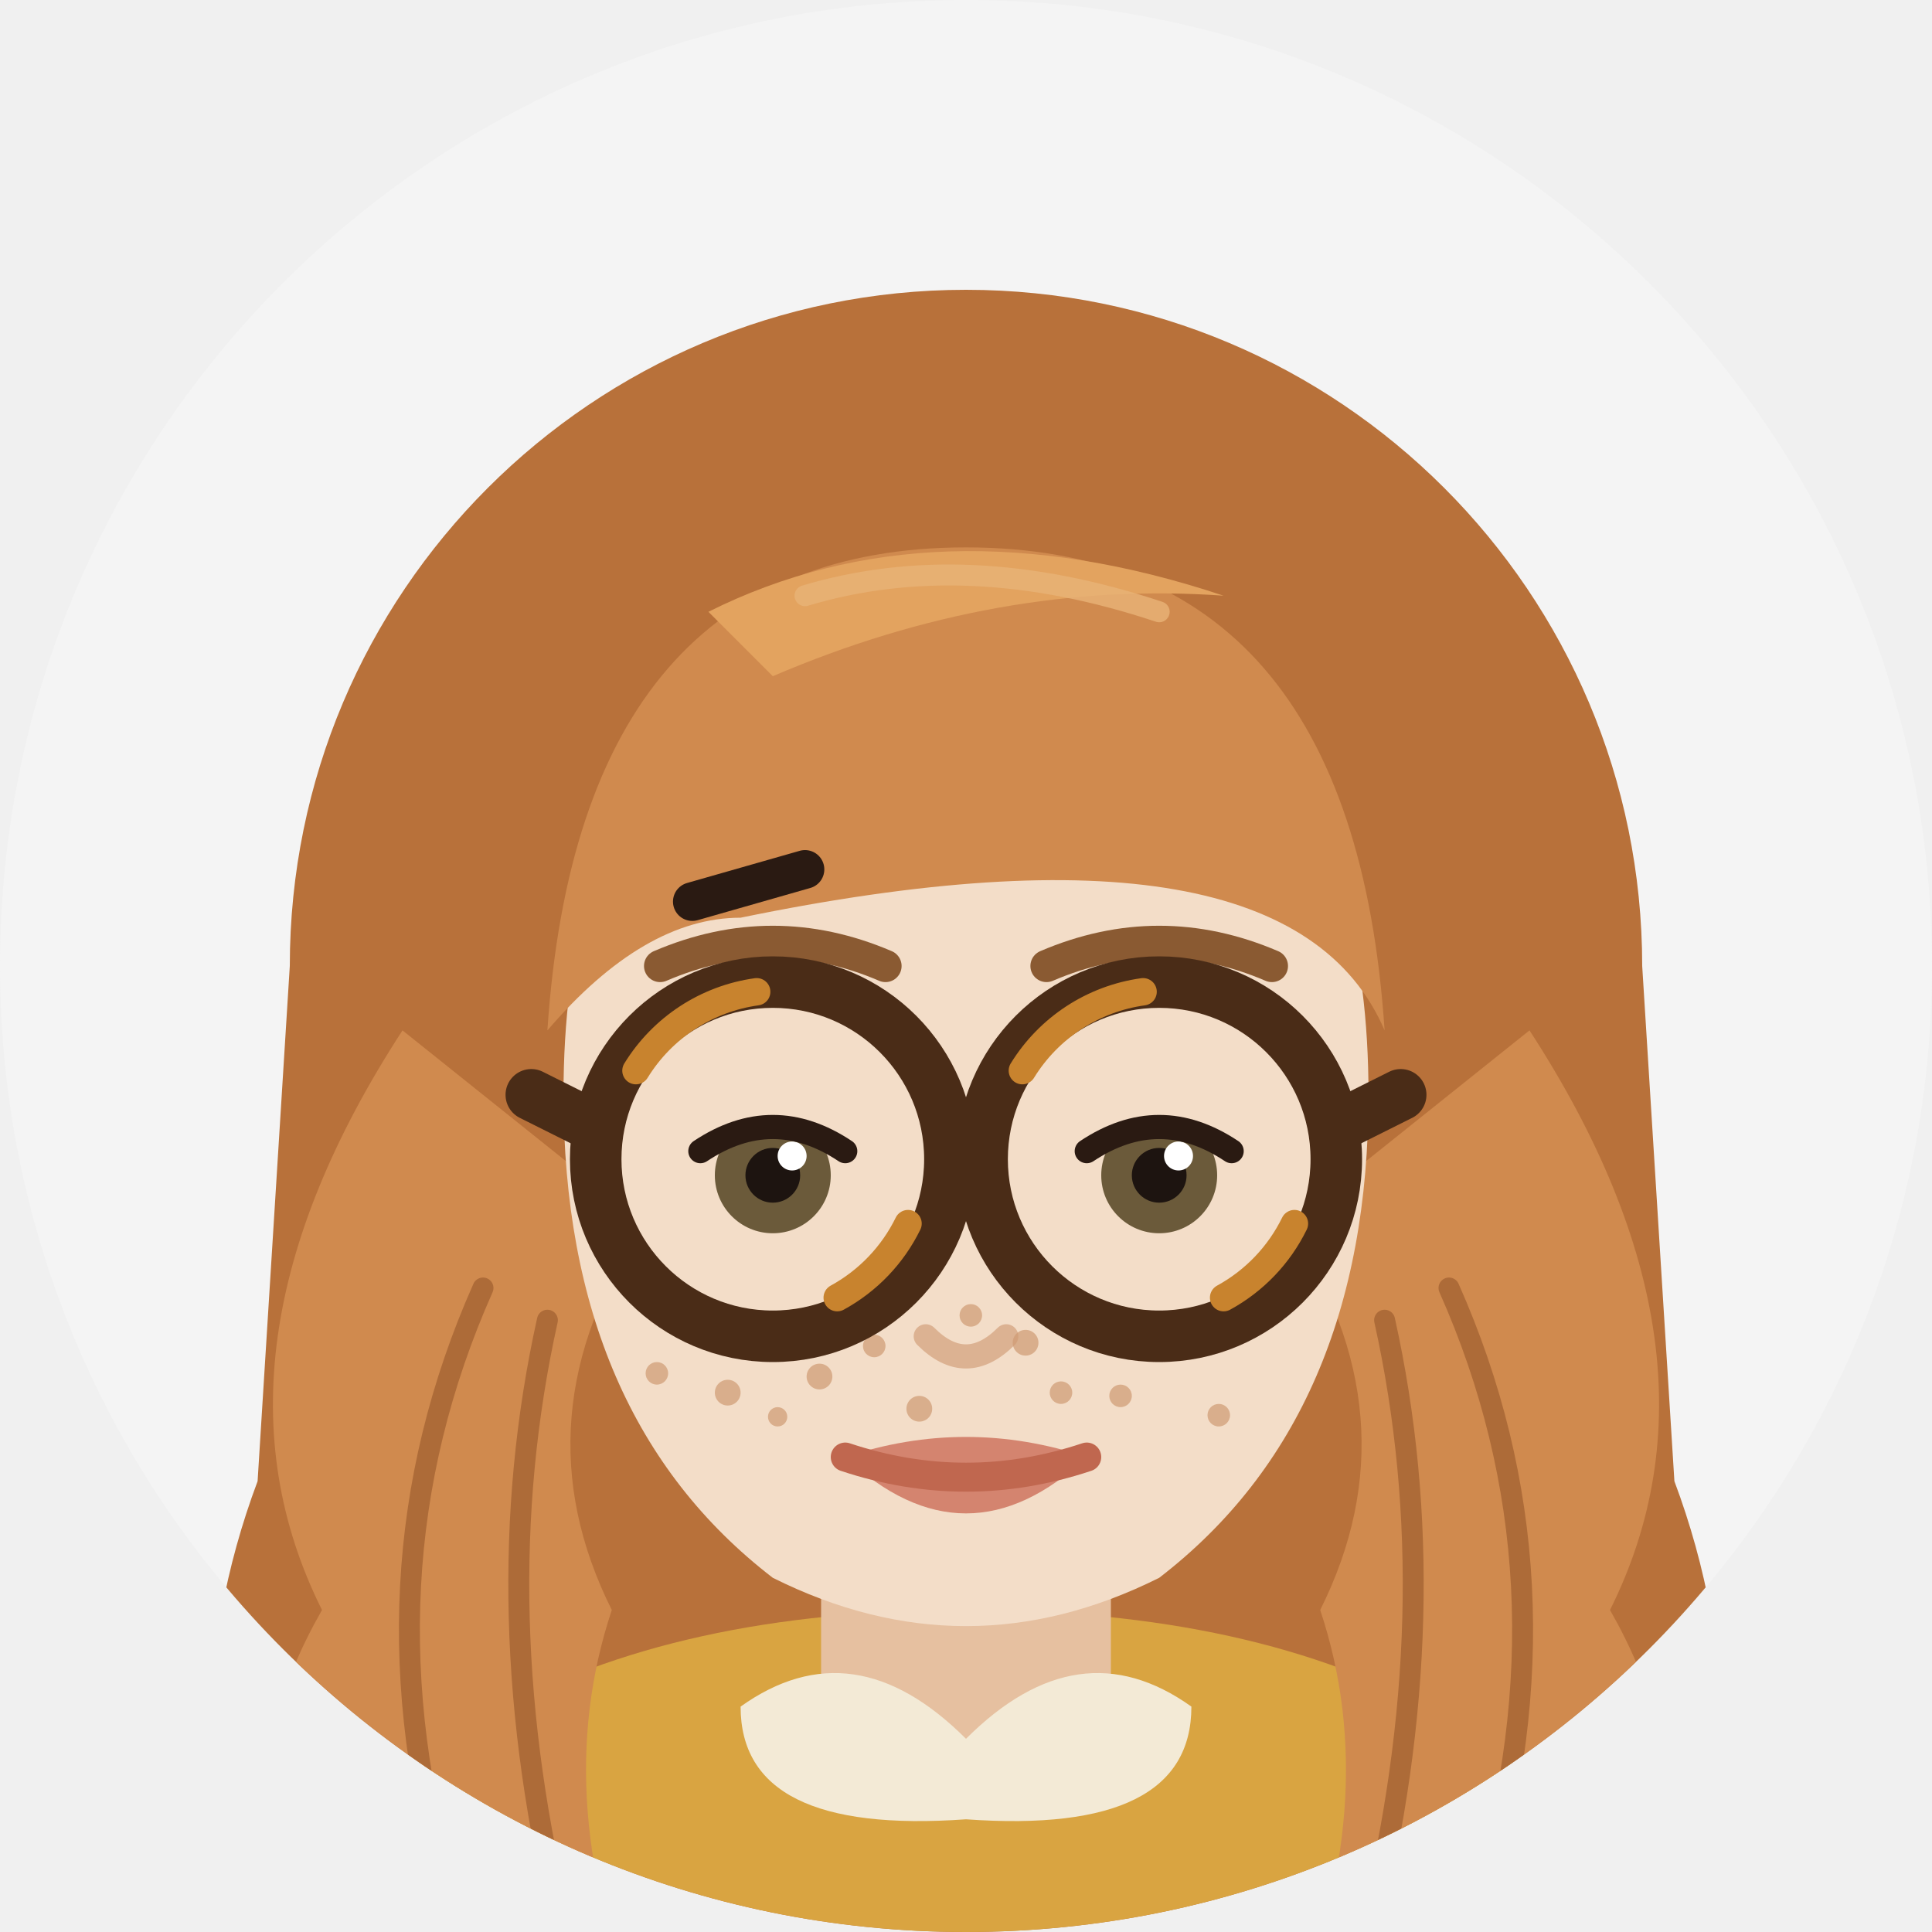
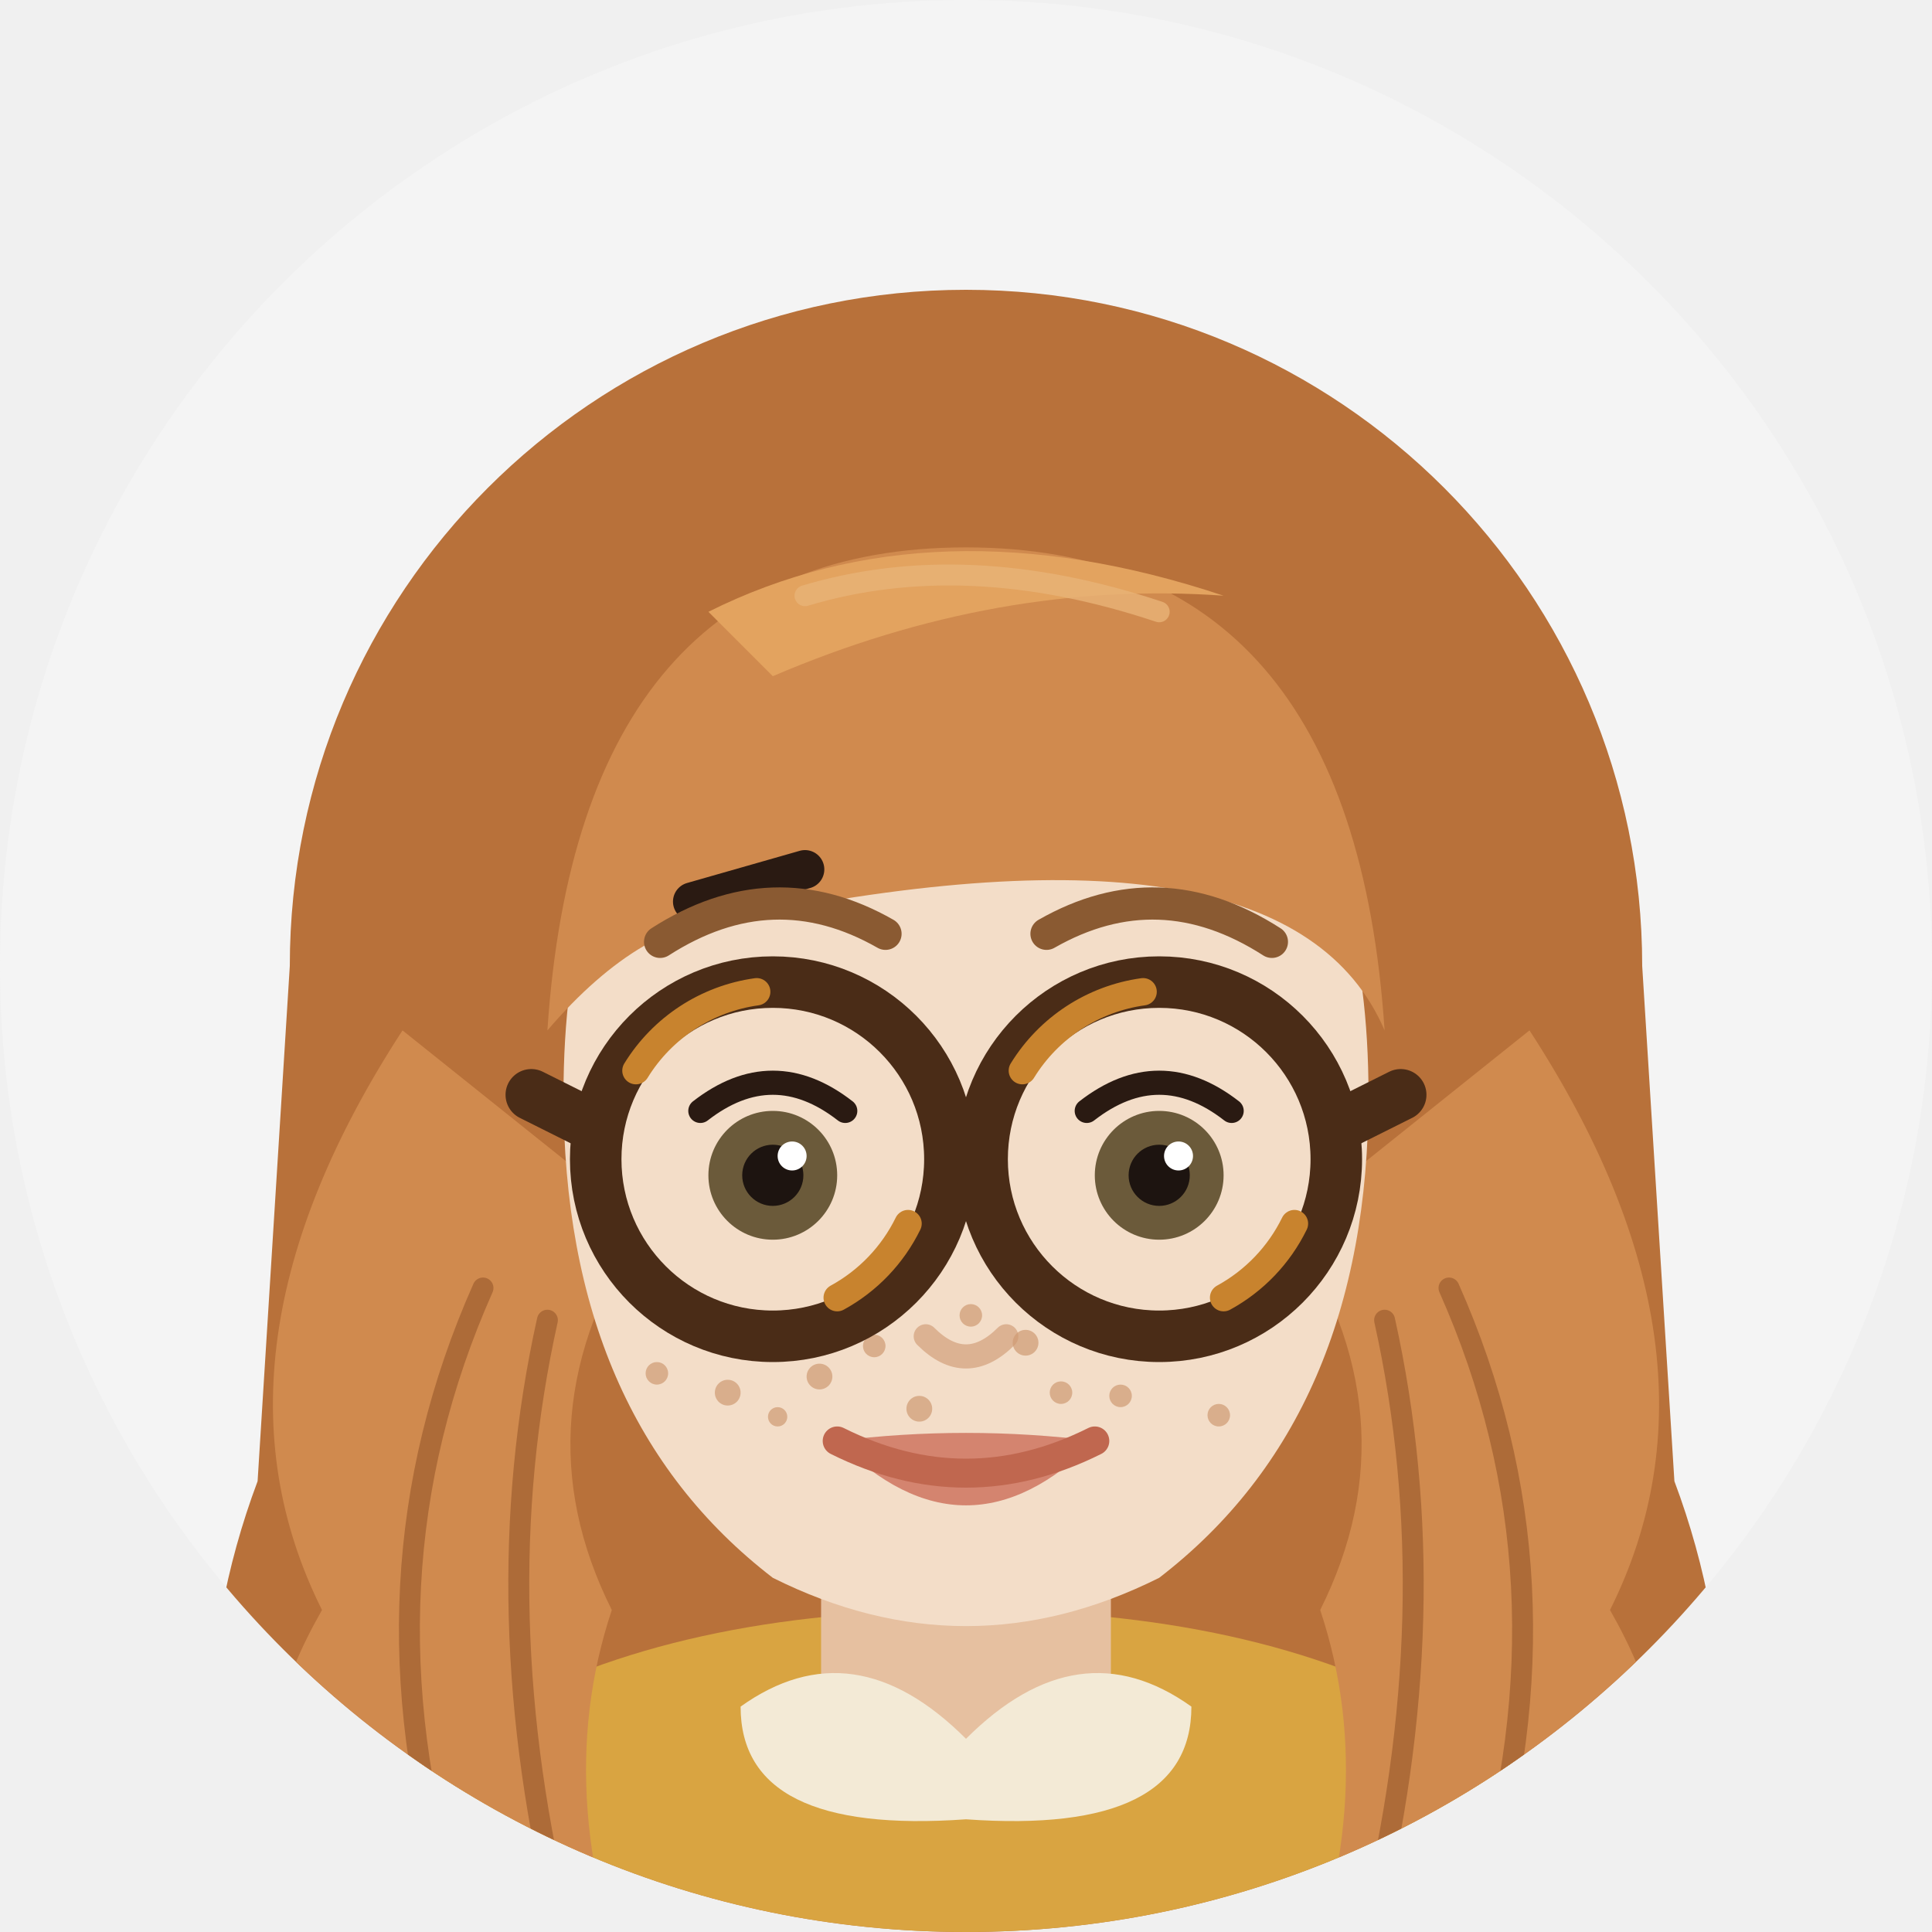
<svg xmlns="http://www.w3.org/2000/svg" viewBox="0 0 120 120" width="224" height="224">
  <clipPath id="d">
    <circle cx="60" cy="60" r="60" />
  </clipPath>
  <circle cx="60" cy="60" r="60" fill="#f4f4f4" />
  <g clip-path="url(#d)">
    <path fill="#b8713a" d="M18 60A42 42 0 0 1 102 60L104 92Q110 108 104 126H16Q10 108 16 92Z" />
    <path fill="#d9a441" d="M14 126Q24 100 60 100Q96 100 106 126Z" />
    <rect fill="#e6c0a0" x="51" y="92" width="18" height="16" />
    <path fill="#f3ead6" d="M46 106Q53 101 60 108Q67 101 74 106Q74 114 60 113Q46 114 46 106Z" />
    <path fill="#d08a4e" d="M25 64Q12 84 20 100Q12 114 22 126H40Q34 112 38 100Q32 88 40 76Z" />
    <path fill="#d08a4e" d="M95 64Q108 84 100 100Q108 114 98 126H80Q86 112 82 100Q88 88 80 76Z" />
    <g fill="none" stroke="#9a5a2c" stroke-width="1.3" stroke-linecap="round" opacity=".65">
      <path d="M30 80Q22 98 28 118" />
      <path d="M34 82Q30 100 35 120" />
      <path d="M90 80Q98 98 92 118" />
      <path d="M86 82Q90 100 85 120" />
      <path d="M44 46Q40 56 38 64" />
      <path d="M52 44Q50 52 48 58" />
      <path d="M76 46Q80 56 82 64" />
    </g>
    <path fill="#f3ddc8" d="M35 68Q35 40 60 40Q85 40 85 68Q85 88 72 98Q60 104 48 98Q35 88 35 68Z" />
    <path fill="#d08a4e" d="M34 64Q36 34 60 34Q84 34 86 64Q80 50 46 57Q40 57 34 64Z" />
    <path fill="#e3a35f" d="M44 38Q58 31 76 37Q62 36 48 42Z" />
    <g fill="none" stroke="#e8b377" stroke-width="1.3" stroke-linecap="round" opacity=".8">
      <path d="M50 37Q60 34 72 38" />
    </g>
    <path fill="none" stroke="#2a1a12" stroke-width="2.4" stroke-linecap="round" d="M43 56l7-2" />
    <g fill="none" stroke="#8a5a32" stroke-width="2" stroke-linecap="round">
-       <path d="M41 60Q48 57 55 60" />
-       <path d="M65 60Q72 57 79 60" />
+       <path d="M41 58.5Q48 54 55 58" />
+       <path d="M65 58Q72 54 79 58.5" />
    </g>
    <path fill="none" stroke="#dcb292" stroke-width="1.5" stroke-linecap="round" d="M57.5 83q2.5 2.5 5 0" />
    <g fill="#cf9a72" opacity=".7">
      <circle cx="54.3" cy="83.6" r="0.7" />
      <circle cx="48.3" cy="88.0" r="0.6" />
      <circle cx="65.9" cy="86.5" r="0.7" />
      <circle cx="40.8" cy="85.3" r="0.7" />
      <circle cx="69.6" cy="86.7" r="0.7" />
      <circle cx="63.7" cy="83.4" r="0.8" />
      <circle cx="75.7" cy="87.9" r="0.7" />
      <circle cx="45.2" cy="86.5" r="0.8" />
      <circle cx="50.9" cy="85.5" r="0.8" />
      <circle cx="60.3" cy="81.7" r="0.7" />
      <circle cx="57.1" cy="87.5" r="0.8" />
    </g>
    <g fill="#6b5a3a">
-       <circle cx="48" cy="73" r="3.6" />
-       <circle cx="72" cy="73" r="3.6" />
+       <circle cx="48" cy="73" r="4" />
+       <circle cx="72" cy="73" r="4" />
    </g>
    <g fill="#1d1410">
-       <circle cx="48" cy="73" r="1.7" />
-       <circle cx="72" cy="73" r="1.7" />
+       <circle cx="48" cy="73" r="1.9" />
+       <circle cx="72" cy="73" r="1.9" />
    </g>
    <g fill="#fff">
      <circle cx="49.2" cy="71.8" r=".9" />
      <circle cx="73.2" cy="71.8" r=".9" />
    </g>
    <g fill="none" stroke="#2a1a12" stroke-width="1.5" stroke-linecap="round">
-       <path d="M43.5 71.5Q48 68.5 52.5 71.5" />
-       <path d="M67.5 71.5Q72 68.5 76.5 71.5" />
+       <path d="M43.5 69Q48 65.5 52.5 69" />
+       <path d="M67.5 69Q72 65.5 76.5 69" />
    </g>
    <g fill="none" stroke="#4a2c17" stroke-width="3.2" stroke-linecap="round">
      <circle cx="48" cy="72" r="11" />
      <circle cx="72" cy="72" r="11" />
      <path d="M59 70.5h2M37 70l-4-2M83 70l4-2" />
    </g>
    <g fill="none" stroke="#c8832e" stroke-width="1.7" stroke-linecap="round">
      <path d="M39.5 66.5A10.5 10.5 0 0 1 47 61.6" />
      <path d="M63.5 66.5A10.5 10.5 0 0 1 71 61.6" />
      <path d="M52 80.6A10.5 10.5 0 0 0 56.4 76" />
      <path d="M76 80.6A10.5 10.5 0 0 0 80.4 76" />
    </g>
-     <path fill="#d4846f" d="M52.5 90.5Q60 88 67.5 90.5Q60 97.5 52.5 90.5Z" />
-     <path fill="none" stroke="#c0674f" stroke-width="1.8" stroke-linecap="round" d="M52.5 90.5Q60 93 67.5 90.5" />
+     <path fill="#d4846f" d="M52 89.5Q60 88.5 68 89.5Q60 97.5 52 89.5Z" />
+     <path fill="none" stroke="#c0674f" stroke-width="1.8" stroke-linecap="round" d="M52 89.5Q60 93.5 68 89.5" />
  </g>
</svg>
